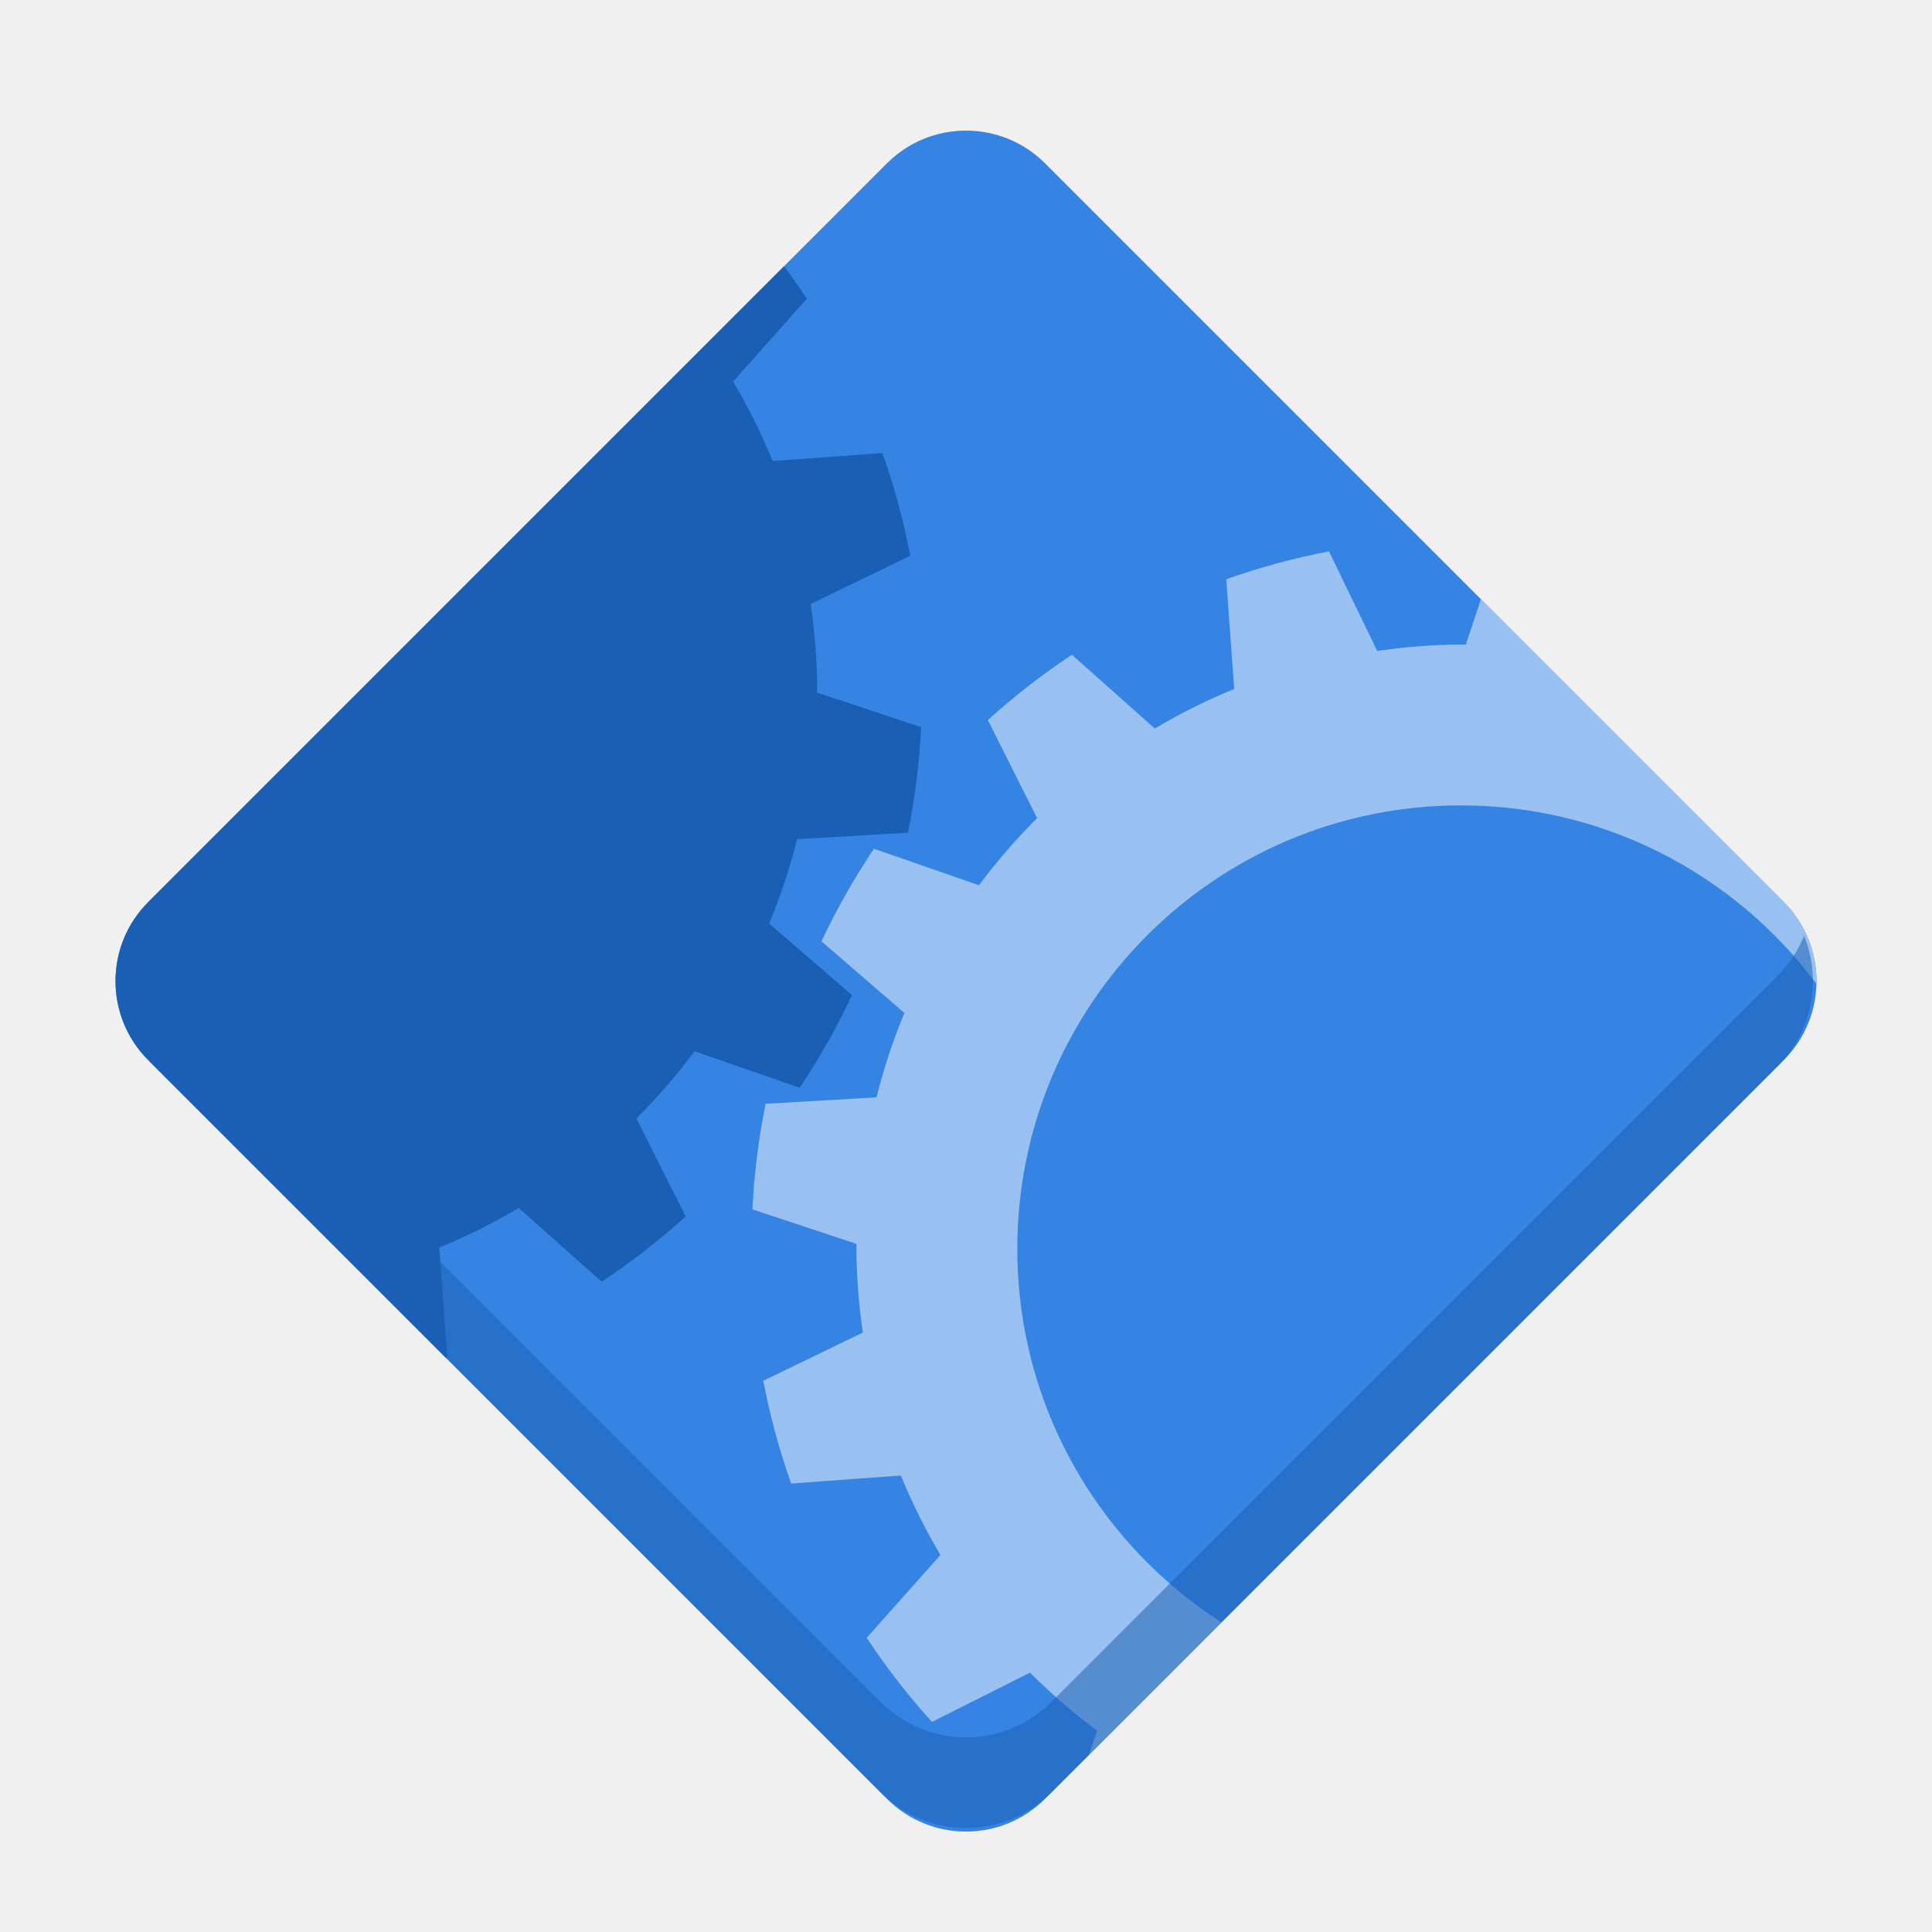
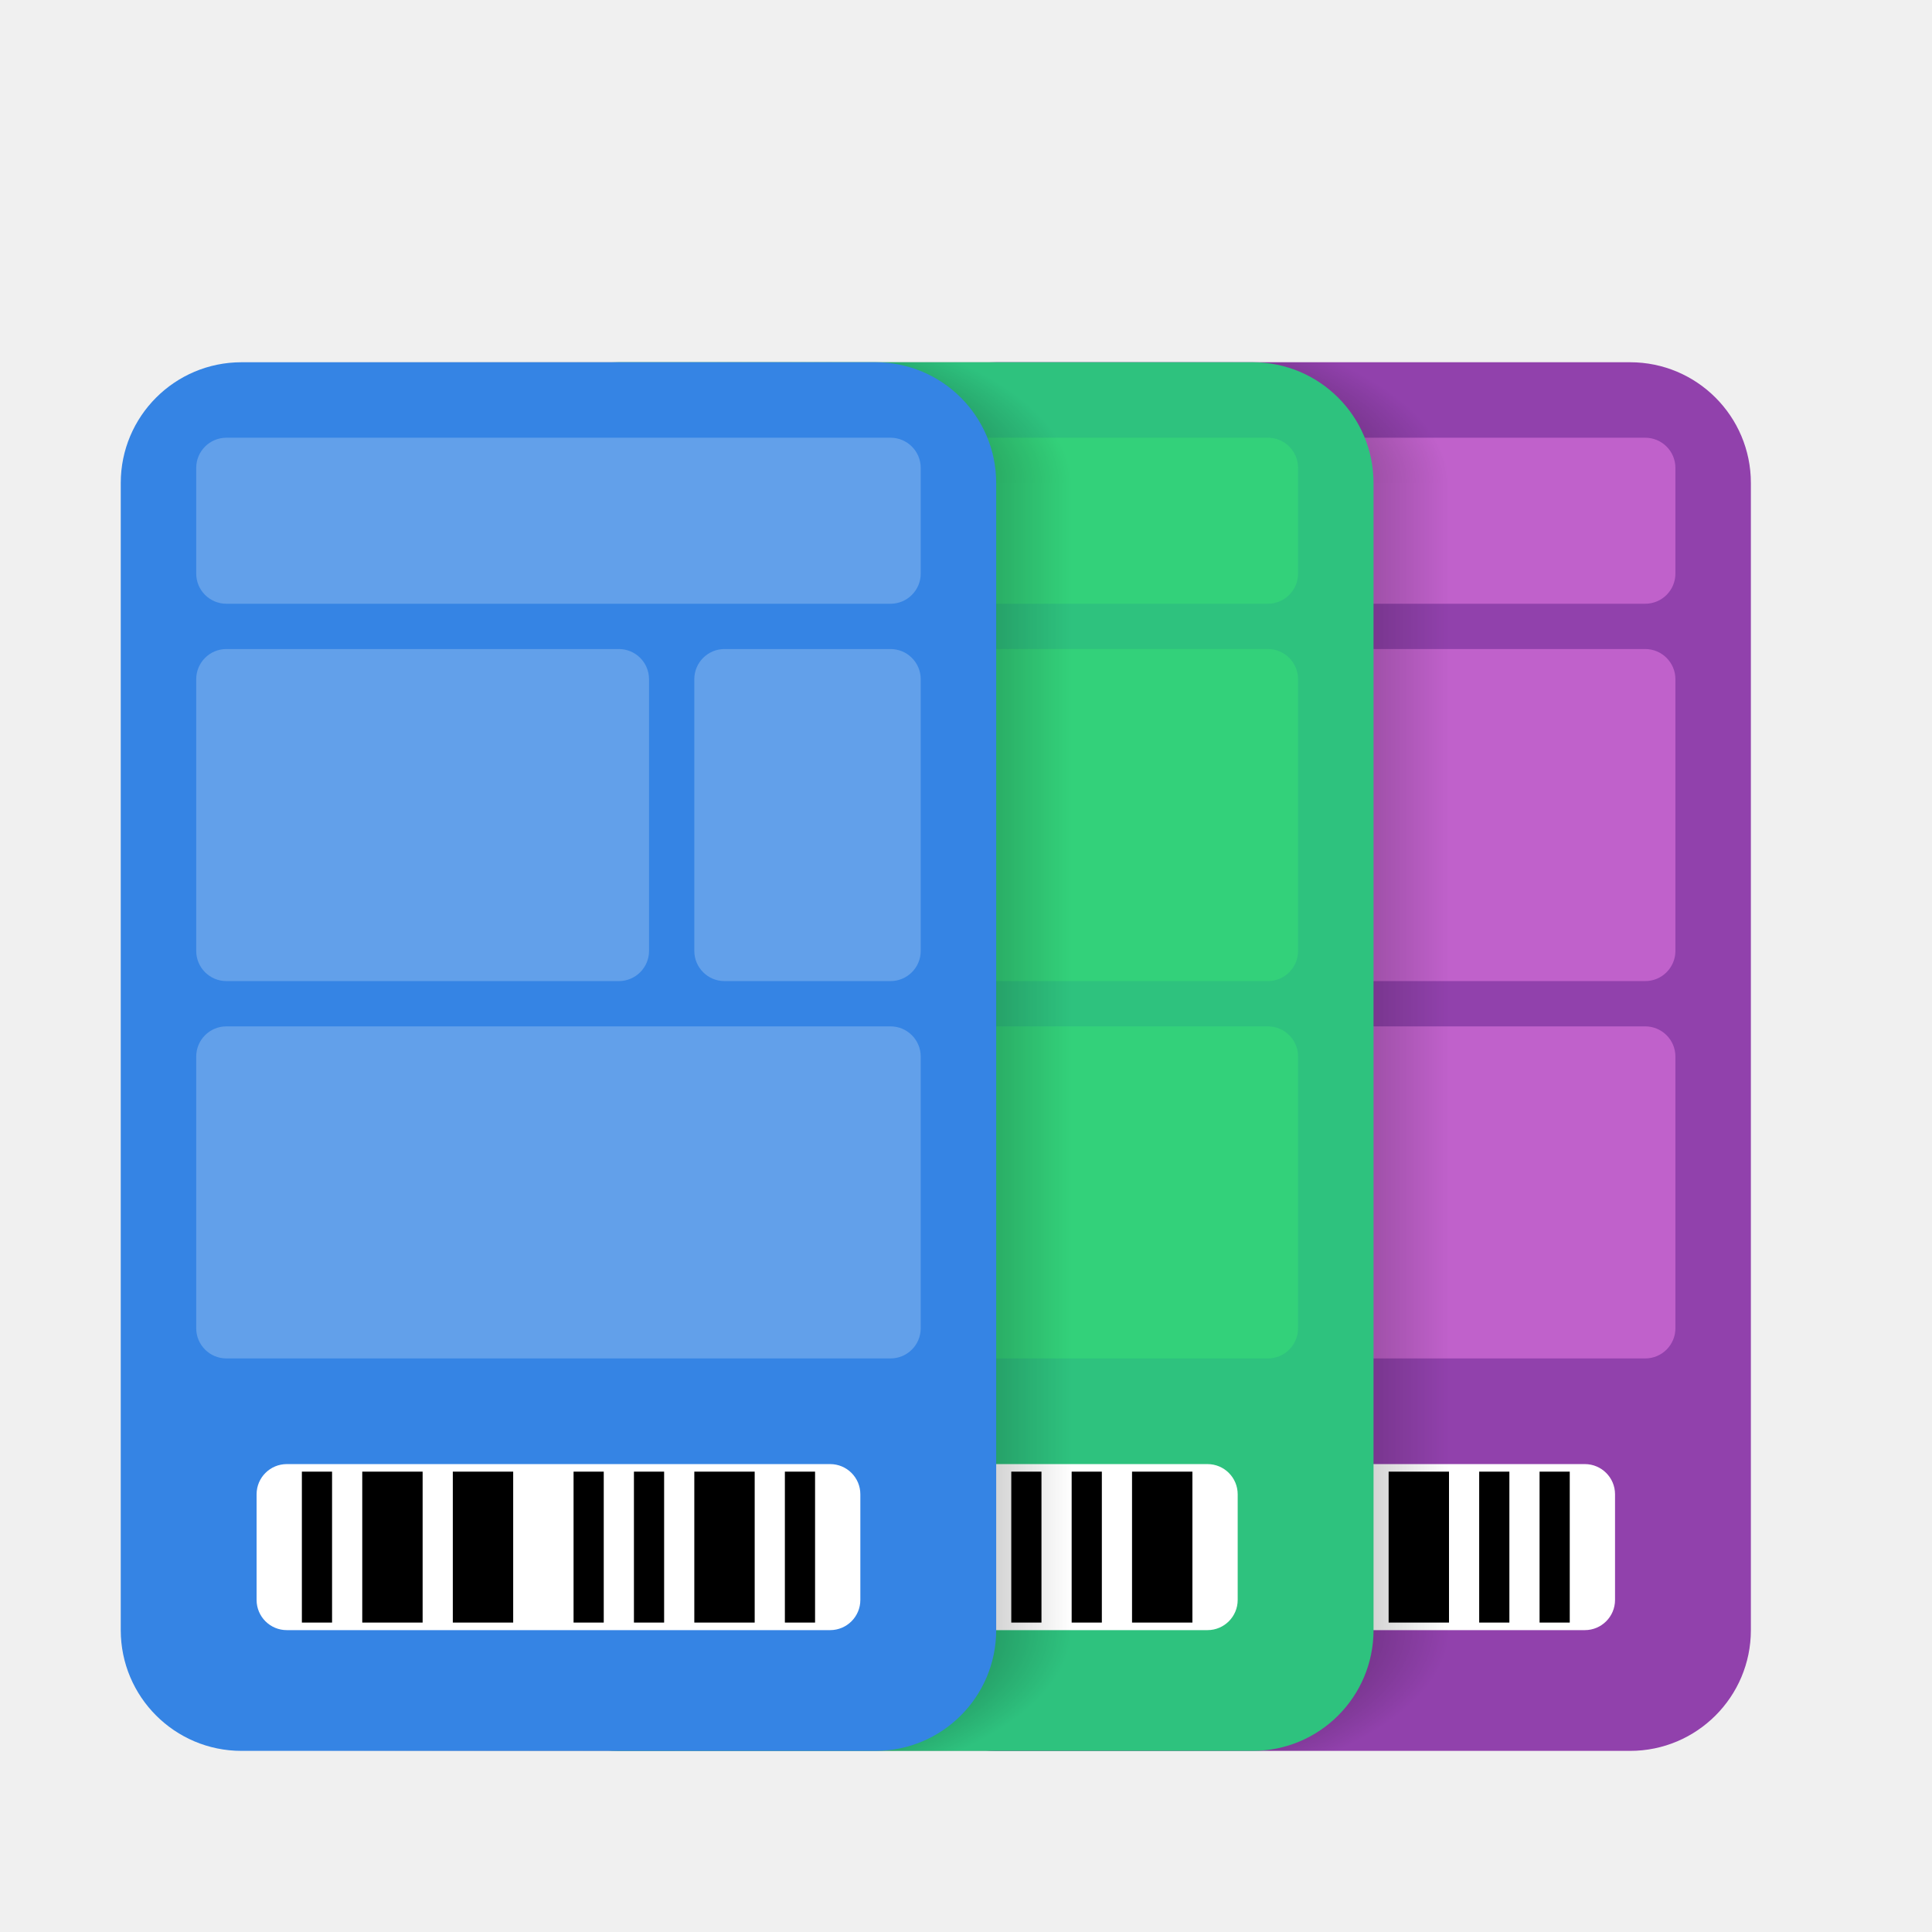
- <svg xmlns="http://www.w3.org/2000/svg" width="33.75mm" height="33.75mm" viewBox="0 0 33.75 33.75" version="1.1" id="svg974">
-   <defs id="defs968">
-     <clipPath clipPathUnits="userSpaceOnUse" id="clipPath18689">
-       <rect clip-path="none" transform="rotate(45)" ry="32" rx="32" y="123.999" x="486.037" height="362.943" width="362.943" id="rect18691" style="display:inline;opacity:1;vector-effect:none;fill:#4a86cf;fill-opacity:1;stroke:none;stroke-width:26.067;stroke-linecap:butt;stroke-linejoin:miter;stroke-miterlimit:4;stroke-dasharray:none;stroke-dashoffset:0;stroke-opacity:1;marker:none;marker-start:none;marker-mid:none;marker-end:none;paint-order:normal;enable-background:new" />
+ <svg xmlns="http://www.w3.org/2000/svg" xmlns:xlink="http://www.w3.org/1999/xlink" width="128" height="128" id="svg11300" version="1.0" style="display:inline;enable-background:new" viewBox="0 0 128 128">
+   <defs id="defs3">
+     <linearGradient id="linearGradient7555">
+       <stop style="stop-color:#000000;stop-opacity:1;" offset="0" id="stop7551" />
+       <stop style="stop-color:#000000;stop-opacity:0;" offset="1" id="stop7553" />
+     </linearGradient>
+     <linearGradient y2="236" x2="96" y1="236" x1="32" gradientTransform="translate(604.8168,170.5864)" gradientUnits="userSpaceOnUse" id="linearGradient1099" xlink:href="#linearGradient1036" />
+     <linearGradient id="linearGradient1036">
+       <stop id="stop1032" offset="0" style="stop-color:#d5d3cf;stop-opacity:1;" />
+       <stop id="stop1034" offset="1" style="stop-color:#f6f5f4;stop-opacity:1" />
+     </linearGradient>
+     <radialGradient r="32" fy="-76" fx="-244" cy="-76" cx="-244" gradientTransform="matrix(0.8833333,0,0,0.8833333,-460.3502,463.1197)" gradientUnits="userSpaceOnUse" id="radialGradient1103" xlink:href="#linearGradient1069" />
+     <linearGradient id="linearGradient1069">
+       <stop id="stop1065" offset="0" style="stop-color:#d5d3cf;stop-opacity:1" />
+       <stop id="stop1067-1" offset="1" style="stop-color:#949390;stop-opacity:1" />
+     </linearGradient>
+     <linearGradient gradientUnits="userSpaceOnUse" y2="232" x2="64" y1="262.5" x1="64" id="linearGradient1027" xlink:href="#linearGradient1025" gradientTransform="translate(-470.5864,432.8168)" />
+     <linearGradient id="linearGradient1025">
+       <stop id="stop1021" offset="0" style="stop-color:#9a9996;stop-opacity:1" />
+       <stop id="stop1023" offset="1" style="stop-color:#77767b;stop-opacity:1" />
+     </linearGradient>
+     <clipPath clipPathUnits="userSpaceOnUse" id="clipPath1609-7">
+       <path id="path1611-5" d="m 252,116 28,-28 v -8 h -36 v 36 z" style="fill:#e74747;stroke:none;stroke-width:0.25px;stroke-linecap:butt;stroke-linejoin:miter;stroke-opacity:1" />
    </clipPath>
-     <clipPath clipPathUnits="userSpaceOnUse" id="clipPath18689-3">
-       <rect clip-path="none" transform="rotate(45)" ry="32" rx="32" y="123.999" x="486.037" height="362.943" width="362.943" id="rect18691-6" style="display:inline;opacity:1;vector-effect:none;fill:#4a86cf;fill-opacity:1;stroke:none;stroke-width:26.067;stroke-linecap:butt;stroke-linejoin:miter;stroke-miterlimit:4;stroke-dasharray:none;stroke-dashoffset:0;stroke-opacity:1;marker:none;marker-start:none;marker-mid:none;marker-end:none;paint-order:normal;enable-background:new" />
-     </clipPath>
+     <linearGradient xlink:href="#linearGradient7555" id="linearGradient7557" x1="38" y1="242" x2="68" y2="242" gradientUnits="userSpaceOnUse" gradientTransform="matrix(1,0,0,0.826087,3.999999,42.08695)" />
+     <radialGradient xlink:href="#linearGradient7555" id="radialGradient8401" cx="43" cy="229" fx="43" fy="229" r="29" gradientTransform="matrix(1,0,0,0.4137935,0,109.2413)" gradientUnits="userSpaceOnUse" />
+     <radialGradient xlink:href="#linearGradient7555" id="radialGradient8781" gradientUnits="userSpaceOnUse" gradientTransform="matrix(-1,0,0,-0.4137924,86,366.7584)" cx="43" cy="209.667" fx="43" fy="209.667" r="29" />
+     <radialGradient xlink:href="#linearGradient7555" id="radialGradient9242" gradientUnits="userSpaceOnUse" gradientTransform="matrix(-1,0,0,-0.4137924,86,366.7584)" cx="43" cy="209.667" fx="43" fy="209.667" r="29" />
+     <linearGradient xlink:href="#linearGradient7555" id="linearGradient9244" gradientUnits="userSpaceOnUse" gradientTransform="matrix(1,0,0,0.826087,3.999999,42.08695)" x1="38" y1="242" x2="68" y2="242" />
+     <radialGradient xlink:href="#linearGradient7555" id="radialGradient9246" gradientUnits="userSpaceOnUse" gradientTransform="matrix(1,0,0,0.4137935,0,109.2413)" cx="43" cy="229" fx="43" fy="229" r="29" />
  </defs>
-   <g id="layer1" transform="translate(-61.81982,-103.944)">
-     <g transform="matrix(0.2636723,0,0,0.2636723,61.81982,-529.397)" style="display:inline;stroke-width:0.25;enable-background:new" id="g1836">
-       <g transform="matrix(0.25,0,0,0.25,0,2295)" id="g18818" style="stroke-width:0.25">
-         <g style="stroke-width:0.27" transform="matrix(0.9260519,0,0,0.9260519,18.93073,50.87633)" id="g18590">
-           <g style="stroke-width:0.27" id="g18681" clip-path="url(#clipPath18689-3)">
-             <rect style="opacity:1;vector-effect:none;fill:#3584e4;fill-opacity:1;stroke:none;stroke-width:8.221;stroke-linecap:butt;stroke-linejoin:miter;stroke-miterlimit:4;stroke-dasharray:none;stroke-dashoffset:0;stroke-opacity:1;marker:none;marker-start:none;marker-mid:none;marker-end:none;paint-order:normal" id="rect18571" width="424" height="424" x="458.337" y="90.642" rx="10.092" ry="10.092" transform="matrix(0.6052817,0.6052817,-0.6052817,0.6052817,33.44063,99.07363)" clip-path="none" />
-             <circle style="opacity:1;vector-effect:none;fill:#f66151;fill-opacity:1;stroke:none;stroke-width:7.037;stroke-linecap:butt;stroke-linejoin:miter;stroke-miterlimit:4;stroke-dasharray:none;stroke-dashoffset:0;stroke-opacity:1;marker:none;marker-start:none;marker-mid:none;marker-end:none;paint-order:normal" id="path18706" cx="0" cy="0" r="0" transform="translate(0,-212)" />
-             <circle style="opacity:1;vector-effect:none;fill:#f66151;fill-opacity:1;stroke:none;stroke-width:7.037;stroke-linecap:butt;stroke-linejoin:miter;stroke-miterlimit:4;stroke-dasharray:none;stroke-dashoffset:0;stroke-opacity:1;marker:none;marker-start:none;marker-mid:none;marker-end:none;paint-order:normal" id="path18708" cx="0" cy="0" r="0" transform="translate(0,-212)" />
-             <path style="display:inline;opacity:1;vector-effect:none;fill:#98c1f1;fill-opacity:1;stroke:none;stroke-width:7.037;stroke-linecap:butt;stroke-linejoin:miter;stroke-miterlimit:4;stroke-dasharray:none;stroke-dashoffset:0;stroke-opacity:1;marker:none;marker-start:none;marker-mid:none;marker-end:none;paint-order:normal;enable-background:new" d="m 408.92,561.918 -9.886,29.829 a 172.971,172.971 0 0 0 -1.427,-0.071 172.971,172.971 0 0 0 -23.929,1.852 l -13.801,-28.501 a 203.293,203.293 0 0 0 -29.401,7.972 l 2.286,31.405 a 172.971,172.971 0 0 0 -22.732,11.319 l -23.718,-21.103 a 203.293,203.293 0 0 0 -24.059,18.674 l 14.099,28.073 a 172.971,172.971 0 0 0 -16.636,19.211 l -30.058,-10.448 a 203.293,203.293 0 0 0 -15.017,26.488 l 23.73,20.507 a 172.971,172.971 0 0 0 -7.985,24.143 l -31.73,1.849 a 203.293,203.293 0 0 0 -3.778,30.217 l 29.829,9.886 a 172.971,172.971 0 0 0 -0.071,1.427 172.971,172.971 0 0 0 1.852,23.929 l -28.501,13.801 a 203.293,203.293 0 0 0 7.972,29.401 l 31.405,-2.286 a 172.971,172.971 0 0 0 11.319,22.732 l -21.103,23.718 a 203.293,203.293 0 0 0 18.674,24.059 l 28.073,-14.099 a 172.971,172.971 0 0 0 19.211,16.636 l -10.448,30.058 a 203.293,203.293 0 0 0 26.488,15.017 l 20.507,-23.73 a 172.971,172.971 0 0 0 24.143,7.985 l 1.849,31.73 a 203.293,203.293 0 0 0 30.217,3.778 l 9.886,-29.829 a 172.971,172.971 0 0 0 1.427,0.071 172.971,172.971 0 0 0 23.929,-1.852 l 13.801,28.501 a 203.293,203.293 0 0 0 29.401,-7.972 l -2.286,-31.405 a 172.971,172.971 0 0 0 22.732,-11.319 l 23.718,21.103 A 203.293,203.293 0 0 0 532.96,916 l -14.099,-28.073 a 172.971,172.971 0 0 0 16.636,-19.211 l 30.058,10.448 a 203.293,203.293 0 0 0 15.017,-26.488 l -23.73,-20.507 a 172.971,172.971 0 0 0 7.985,-24.143 l 31.73,-1.849 a 203.293,203.293 0 0 0 3.778,-30.217 l -29.829,-9.886 a 172.971,172.971 0 0 0 0.071,-1.427 172.971,172.971 0 0 0 -1.852,-23.929 l 28.501,-13.801 a 203.293,203.293 0 0 0 -7.972,-29.401 l -31.405,2.286 a 172.971,172.971 0 0 0 -11.319,-22.732 l 21.103,-23.718 a 203.293,203.293 0 0 0 -18.674,-24.059 l -28.073,14.099 a 172.971,172.971 0 0 0 -19.211,-16.636 l 10.448,-30.058 A 203.293,203.293 0 0 0 485.636,581.681 l -20.507,23.73 a 172.971,172.971 0 0 0 -24.143,-7.985 l -1.849,-31.73 a 203.293,203.293 0 0 0 -30.217,-3.778 z M 397.607,637.722 A 126.926,126.926 0 0 1 524.532,764.647 126.926,126.926 0 0 1 397.607,891.572 126.926,126.926 0 0 1 270.682,764.647 126.926,126.926 0 0 1 397.607,637.722 Z" id="path18717-4" />
-             <path id="path18758" d="m 51.748,401.284 -9.886,29.829 c -0.476,-0.026 -0.951,-0.05 -1.427,-0.071 -8.01,0.062 -16.005,0.681 -23.929,1.852 L 2.706,404.392 c -9.986,1.918 -19.814,4.583 -29.401,7.972 l 2.286,31.405 c -7.844,3.211 -15.442,6.994 -22.732,11.319 l -23.718,-21.103 c -8.475,5.614 -16.518,11.857 -24.059,18.674 l 14.099,28.073 c -6.009,5.987 -11.569,12.408 -16.636,19.211 l -30.058,-10.448 c -5.661,8.442 -10.68,17.296 -15.017,26.488 l 23.73,20.507 c -3.25,7.841 -5.919,15.91 -7.985,24.143 l -31.73,1.849 c -2.013,9.964 -3.276,20.064 -3.778,30.217 l 29.829,9.886 c -0.026,0.476 -0.05,0.951 -0.071,1.427 0.062,8.01 0.681,16.005 1.852,23.929 l -28.501,13.801 c 1.918,9.986 4.583,19.814 7.972,29.401 l 31.405,-2.286 c 3.211,7.844 6.994,15.442 11.319,22.732 l -21.103,23.718 c 5.614,8.475 11.857,16.518 18.674,24.059 l 28.073,-14.099 c 5.987,6.009 12.408,11.569 19.211,16.636 l -10.448,30.058 c 8.442,5.661 17.296,10.68 26.488,15.017 l 20.507,-23.73 c 7.841,3.25 15.91,5.919 24.143,7.985 l 1.849,31.73 c 9.964,2.013 20.064,3.276 30.217,3.778 l 9.886,-29.829 c 0.476,0.026 0.951,0.05 1.427,0.071 8.01,-0.062 16.005,-0.681 23.929,-1.852 l 13.801,28.501 c 9.986,-1.918 19.814,-4.583 29.401,-7.972 l -2.286,-31.405 c 7.844,-3.211 15.442,-6.994 22.732,-11.319 l 23.718,21.103 c 8.475,-5.614 16.518,-11.857 24.059,-18.674 l -14.099,-28.073 c 6.009,-5.987 11.569,-12.408 16.636,-19.211 l 30.058,10.448 c 5.661,-8.442 10.68,-17.296 15.017,-26.488 l -23.73,-20.507 c 3.25,-7.841 5.919,-15.91 7.985,-24.143 l 31.73,-1.849 c 2.013,-9.964 3.276,-20.064 3.778,-30.217 l -29.829,-9.886 c 0.026,-0.476 0.05,-0.951 0.071,-1.427 -0.062,-8.01 -0.681,-16.005 -1.852,-23.929 l 28.501,-13.801 c -1.918,-9.986 -4.583,-19.814 -7.972,-29.401 l -31.405,2.286 c -3.211,-7.844 -6.994,-15.442 -11.319,-22.732 l 21.103,-23.718 c -5.614,-8.475 -11.857,-16.518 -18.674,-24.059 l -28.073,14.099 c -5.987,-6.009 -12.408,-11.569 -19.211,-16.636 l 10.448,-30.058 c -8.442,-5.661 -17.296,-10.68 -26.488,-15.017 l -20.507,23.73 c -7.841,-3.25 -15.91,-5.919 -24.143,-7.985 l -1.849,-31.73 c -9.964,-2.013 -20.064,-3.276 -30.217,-3.778 z" style="display:inline;opacity:1;vector-effect:none;fill:#1a5fb4;fill-opacity:1;stroke:none;stroke-width:7.037;stroke-linecap:butt;stroke-linejoin:miter;stroke-miterlimit:4;stroke-dasharray:none;stroke-dashoffset:0;stroke-opacity:1;marker:none;marker-start:none;marker-mid:none;marker-end:none;paint-order:normal;enable-background:new" />
-           </g>
-         </g>
-         <path style="display:inline;opacity:0.534;vector-effect:none;fill:#1a5fb4;fill-opacity:1;stroke:none;stroke-width:1.629;stroke-linecap:butt;stroke-linejoin:miter;stroke-miterlimit:4;stroke-dasharray:none;stroke-dashoffset:0;stroke-opacity:1;marker:none;marker-start:none;marker-mid:none;marker-end:none;paint-order:normal;enable-background:new" clip-path="none" d="m 8.477,2676 c -1.171,2.887 -0.583,6.308 1.766,8.656 l 48.102,48.102 c 3.134,3.134 8.179,3.134 11.312,0 l 48.102,-48.102 c 2.348,-2.348 2.937,-5.77 1.766,-8.656 -0.392,0.966 -0.98,1.871 -1.766,2.656 l -48.102,48.102 c -3.134,3.134 -8.179,3.134 -11.312,0 L 10.242,2678.656 C 9.457,2677.871 8.868,2676.965 8.477,2676 Z" transform="matrix(4,0,0,4,0,-10028)" id="rect18571-6" />
+   <g id="layer1" style="display:inline" transform="translate(0,-172)">
+     <g id="g6436">
+       <rect style="display:inline;fill:#000000;fill-opacity:1;fill-rule:nonzero;stroke:none;stroke-width:0;stroke-linecap:round;stroke-linejoin:round;stroke-miterlimit:18.2;stroke-dasharray:none;stroke-dashoffset:0;stroke-opacity:1;paint-order:markers fill stroke;enable-background:new" id="rect4981" width="2" height="10" x="95" y="269.5" />
+       <rect style="display:inline;fill:#000000;fill-opacity:1;fill-rule:nonzero;stroke:none;stroke-width:0;stroke-linecap:round;stroke-linejoin:round;stroke-miterlimit:18.2;stroke-dasharray:none;stroke-dashoffset:0;stroke-opacity:1;paint-order:markers fill stroke;enable-background:new" id="rect4983" width="4" height="10" x="99" y="269.5" />
+       <rect style="display:inline;fill:#000000;fill-opacity:1;fill-rule:nonzero;stroke:none;stroke-width:0;stroke-linecap:round;stroke-linejoin:round;stroke-miterlimit:18.2;stroke-dasharray:none;stroke-dashoffset:0;stroke-opacity:1;paint-order:markers fill stroke;enable-background:new" id="rect4985" width="4" height="10" x="105" y="269.5" />
+       <rect style="display:inline;fill:#000000;fill-opacity:1;fill-rule:nonzero;stroke:none;stroke-width:0;stroke-linecap:round;stroke-linejoin:round;stroke-miterlimit:18.2;stroke-dasharray:none;stroke-dashoffset:0;stroke-opacity:1;paint-order:markers fill stroke;enable-background:new" id="rect4987" width="2" height="10" x="113" y="269.5" />
+       <path style="opacity:1;fill:#9141ac;fill-opacity:1;fill-rule:nonzero;stroke:none;stroke-width:0;stroke-linecap:round;stroke-linejoin:round;stroke-miterlimit:18.2;stroke-dasharray:none;stroke-dashoffset:0;stroke-opacity:1;paint-order:markers fill stroke" id="path4989" width="58" height="92" x="58" y="196" d="m 66,196 h 42 a 8,8 45 0 1 8,8 v 76 a 8,8 135 0 1 -8,8 H 66 a 8,8 45 0 1 -8,-8 V 204 a 8,8 135 0 1 8,-8 z" />
+       <path style="opacity:1;fill:#ffffff;fill-opacity:1;fill-rule:nonzero;stroke:none;stroke-width:0;stroke-linecap:round;stroke-linejoin:round;stroke-miterlimit:18.2;stroke-dasharray:none;stroke-dashoffset:0;stroke-opacity:1;paint-order:markers fill stroke" id="path4995" width="40" height="11" x="67" y="269" d="m 69,269 h 36 a 2,2 45 0 1 2,2 l 0,7 a 2,2 135 0 1 -2,2 H 69 a 2,2 45 0 1 -2,-2 v -7 a 2,2 135 0 1 2,-2 z" />
+       <rect style="display:inline;fill:#000000;fill-opacity:1;fill-rule:nonzero;stroke:none;stroke-width:0;stroke-linecap:round;stroke-linejoin:round;stroke-miterlimit:18.2;stroke-dasharray:none;stroke-dashoffset:0;stroke-opacity:1;paint-order:markers fill stroke;enable-background:new" id="rect5001" width="2" height="10" x="70" y="269.5" />
+       <rect style="display:inline;fill:#000000;fill-opacity:1;fill-rule:nonzero;stroke:none;stroke-width:0;stroke-linecap:round;stroke-linejoin:round;stroke-miterlimit:18.2;stroke-dasharray:none;stroke-dashoffset:0;stroke-opacity:1;paint-order:markers fill stroke;enable-background:new" id="rect5003" width="4" height="10" x="74" y="269.5" />
+       <rect style="display:inline;fill:#000000;fill-opacity:1;fill-rule:nonzero;stroke:none;stroke-width:0;stroke-linecap:round;stroke-linejoin:round;stroke-miterlimit:18.2;stroke-dasharray:none;stroke-dashoffset:0;stroke-opacity:1;paint-order:markers fill stroke;enable-background:new" id="rect5005" width="4" height="10" x="80" y="269.5" />
+       <rect style="display:inline;fill:#000000;fill-opacity:1;fill-rule:nonzero;stroke:none;stroke-width:0;stroke-linecap:round;stroke-linejoin:round;stroke-miterlimit:18.2;stroke-dasharray:none;stroke-dashoffset:0;stroke-opacity:1;paint-order:markers fill stroke;enable-background:new" id="rect5007" width="2" height="10" x="88" y="269.5" />
+       <rect style="display:inline;fill:#000000;fill-opacity:1;fill-rule:nonzero;stroke:none;stroke-width:0;stroke-linecap:round;stroke-linejoin:round;stroke-miterlimit:18.2;stroke-dasharray:none;stroke-dashoffset:0;stroke-opacity:1;paint-order:markers fill stroke;enable-background:new" id="rect5009" width="2" height="10" x="98" y="269.5" />
+       <rect style="display:inline;fill:#000000;fill-opacity:1;fill-rule:nonzero;stroke:none;stroke-width:0;stroke-linecap:round;stroke-linejoin:round;stroke-miterlimit:18.2;stroke-dasharray:none;stroke-dashoffset:0;stroke-opacity:1;paint-order:markers fill stroke;enable-background:new" id="rect5011" width="2" height="10" x="102" y="269.5" />
+       <rect style="display:inline;fill:#000000;fill-opacity:1;fill-rule:nonzero;stroke:none;stroke-width:0;stroke-linecap:round;stroke-linejoin:round;stroke-miterlimit:18.2;stroke-dasharray:none;stroke-dashoffset:0;stroke-opacity:1;paint-order:markers fill stroke;enable-background:new" id="rect5013" width="4" height="10" x="92" y="269.5" />
+       <path style="opacity:1;fill:#c061cb;fill-opacity:1;fill-rule:nonzero;stroke:none;stroke-width:0;stroke-linecap:round;stroke-linejoin:round;stroke-miterlimit:18.2;stroke-dasharray:none;stroke-dashoffset:0;stroke-opacity:1;paint-order:markers fill stroke" id="path5015" width="48" height="11" x="63" y="201" d="m 65,201 h 44 a 2,2 45 0 1 2,2 v 7 a 2,2 135 0 1 -2,2 l -44,0 a 2,2 45 0 1 -2,-2 l 0,-7 a 2,2 135 0 1 2,-2 z" />
+       <path style="opacity:1;fill:#c061cb;fill-opacity:1;fill-rule:nonzero;stroke:none;stroke-width:0;stroke-linecap:round;stroke-linejoin:round;stroke-miterlimit:18.2;stroke-dasharray:none;stroke-dashoffset:0;stroke-opacity:1;paint-order:markers fill stroke" id="path5027" width="31.369" height="22" x="79.631" y="215" d="M 81.631,215 H 109 a 2,2 45 0 1 2,2 v 18 a 2,2 135 0 1 -2,2 H 81.631 a 2,2 45 0 1 -2,-2 l 0,-18 a 2,2 135 0 1 2,-2 z" />
+       <path style="opacity:1;fill:#c061cb;fill-opacity:1;fill-rule:nonzero;stroke:none;stroke-width:0;stroke-linecap:round;stroke-linejoin:round;stroke-miterlimit:18.2;stroke-dasharray:none;stroke-dashoffset:0;stroke-opacity:1;paint-order:markers fill stroke" id="path5033" width="48" height="22" x="63" y="240" d="m 65,240 h 44 a 2,2 45 0 1 2,2 v 18 a 2,2 135 0 1 -2,2 H 65 a 2,2 45 0 1 -2,-2 v -18 a 2,2 135 0 1 2,-2 z" />
+     </g>
+     <g id="g9160" transform="translate(24)">
+       <path style="display:inline;opacity:1;fill:url(#radialGradient9242);fill-opacity:1;fill-rule:nonzero;stroke:#000000;stroke-width:0;stroke-linecap:round;stroke-linejoin:round;stroke-miterlimit:18.2;stroke-dasharray:none;stroke-dashoffset:0;stroke-opacity:1;paint-order:markers fill stroke" id="path9154" width="58" height="8" x="14" y="280" d="m 14,280 h 58 v 8 h -58 z" />
+       <path style="display:inline;opacity:1;fill:url(#linearGradient9244);fill-opacity:1;fill-rule:nonzero;stroke:#000000;stroke-width:0;stroke-linecap:round;stroke-linejoin:round;stroke-miterlimit:18.2;stroke-dasharray:none;stroke-dashoffset:0;stroke-opacity:1;paint-order:markers fill stroke" id="path9156" width="58" height="76" x="14" y="204" d="m 14,204 h 58 v 76 h -58 z" />
+       <path style="display:inline;opacity:1;fill:url(#radialGradient9246);fill-opacity:1;fill-rule:nonzero;stroke:#000000;stroke-width:0;stroke-linecap:round;stroke-linejoin:round;stroke-miterlimit:18.2;stroke-dasharray:none;stroke-dashoffset:0;stroke-opacity:1;paint-order:markers fill stroke" id="path9158" width="58" height="8" x="14" y="196" d="m 14,196 h 58 v 8 h -58 z" />
+     </g>
+     <g id="g6418">
+       <path style="opacity:1;fill:#2ec27e;fill-opacity:1;fill-rule:nonzero;stroke:none;stroke-width:0;stroke-linecap:round;stroke-linejoin:round;stroke-miterlimit:18.2;stroke-dasharray:none;stroke-dashoffset:0;stroke-opacity:1;paint-order:markers fill stroke" id="path4743" width="58" height="92" x="33" y="196" d="m 41,196 h 42 a 8,8 45 0 1 8,8 v 76 a 8,8 135 0 1 -8,8 H 41 a 8,8 45 0 1 -8,-8 V 204 a 8,8 135 0 1 8,-8 z" />
+       <g id="g6656">
+         <path style="opacity:1;fill:#ffffff;fill-opacity:1;fill-rule:nonzero;stroke:none;stroke-width:0;stroke-linecap:round;stroke-linejoin:round;stroke-miterlimit:18.2;stroke-dasharray:none;stroke-dashoffset:0;stroke-opacity:1;paint-order:markers fill stroke" id="path4749" width="40" height="11" x="42" y="269" d="m 44,269 h 36 a 2,2 45 0 1 2,2 l 0,7 a 2,2 135 0 1 -2,2 H 44 a 2,2 45 0 1 -2,-2 v -7 a 2,2 135 0 1 2,-2 z" />
+         <rect style="display:inline;fill:#000000;fill-opacity:1;fill-rule:nonzero;stroke:none;stroke-width:0;stroke-linecap:round;stroke-linejoin:round;stroke-miterlimit:18.2;stroke-dasharray:none;stroke-dashoffset:0;stroke-opacity:1;paint-order:markers fill stroke;enable-background:new" id="rect4755" width="2" height="10" x="45" y="269.5" />
+         <rect style="display:inline;fill:#000000;fill-opacity:1;fill-rule:nonzero;stroke:none;stroke-width:0;stroke-linecap:round;stroke-linejoin:round;stroke-miterlimit:18.2;stroke-dasharray:none;stroke-dashoffset:0;stroke-opacity:1;paint-order:markers fill stroke;enable-background:new" id="rect4757" width="4" height="10" x="49" y="269.5" />
+         <rect style="display:inline;fill:#000000;fill-opacity:1;fill-rule:nonzero;stroke:none;stroke-width:0;stroke-linecap:round;stroke-linejoin:round;stroke-miterlimit:18.2;stroke-dasharray:none;stroke-dashoffset:0;stroke-opacity:1;paint-order:markers fill stroke;enable-background:new" id="rect4759" width="4" height="10" x="55" y="269.5" />
+         <rect style="display:inline;fill:#000000;fill-opacity:1;fill-rule:nonzero;stroke:none;stroke-width:0;stroke-linecap:round;stroke-linejoin:round;stroke-miterlimit:18.2;stroke-dasharray:none;stroke-dashoffset:0;stroke-opacity:1;paint-order:markers fill stroke;enable-background:new" id="rect4761" width="2" height="10" x="63" y="269.5" />
+         <rect style="display:inline;fill:#000000;fill-opacity:1;fill-rule:nonzero;stroke:none;stroke-width:0;stroke-linecap:round;stroke-linejoin:round;stroke-miterlimit:18.2;stroke-dasharray:none;stroke-dashoffset:0;stroke-opacity:1;paint-order:markers fill stroke;enable-background:new" id="rect4763" width="2" height="10" x="67" y="269.5" />
+         <rect style="display:inline;fill:#000000;fill-opacity:1;fill-rule:nonzero;stroke:none;stroke-width:0;stroke-linecap:round;stroke-linejoin:round;stroke-miterlimit:18.2;stroke-dasharray:none;stroke-dashoffset:0;stroke-opacity:1;paint-order:markers fill stroke;enable-background:new" id="rect4765" width="2" height="10" x="71" y="269.5" />
+         <rect style="display:inline;fill:#000000;fill-opacity:1;fill-rule:nonzero;stroke:none;stroke-width:0;stroke-linecap:round;stroke-linejoin:round;stroke-miterlimit:18.2;stroke-dasharray:none;stroke-dashoffset:0;stroke-opacity:1;paint-order:markers fill stroke;enable-background:new" id="rect4767" width="4" height="10" x="75" y="269.5" />
      </g>
-       <rect y="2402" x="-1.5000001e-06" height="128" width="128" id="rect9125-7-2" style="display:inline;opacity:1;vector-effect:none;fill:none;fill-opacity:1;stroke:none;stroke-width:1.25;stroke-linecap:butt;stroke-linejoin:miter;stroke-miterlimit:4;stroke-dasharray:none;stroke-dashoffset:0;stroke-opacity:1;marker:none;marker-start:none;marker-mid:none;marker-end:none;paint-order:normal;enable-background:new" />
+       <path style="opacity:1;fill:#33d17a;fill-opacity:1;fill-rule:nonzero;stroke:none;stroke-width:0;stroke-linecap:round;stroke-linejoin:round;stroke-miterlimit:18.2;stroke-dasharray:none;stroke-dashoffset:0;stroke-opacity:1;paint-order:markers fill stroke" id="path4769" width="48" height="11" x="38" y="201" d="m 40,201 h 44 a 2,2 45 0 1 2,2 v 7 a 2,2 135 0 1 -2,2 l -44,0 a 2,2 45 0 1 -2,-2 v -7 a 2,2 135 0 1 2,-2 z" />
+       <path style="opacity:1;fill:#33d17a;fill-opacity:1;fill-rule:nonzero;stroke:none;stroke-width:0;stroke-linecap:round;stroke-linejoin:round;stroke-miterlimit:18.2;stroke-dasharray:none;stroke-dashoffset:0;stroke-opacity:1;paint-order:markers fill stroke" id="path4781" width="30.13" height="22" x="55.87" y="215" d="m 57.87,215 26.13,0 a 2,2 45 0 1 2,2 v 18 a 2,2 135 0 1 -2,2 l -26.13,0 a 2,2 45 0 1 -2,-2 v -18 a 2,2 135 0 1 2,-2 z" />
+       <path style="opacity:1;fill:#33d17a;fill-opacity:1;fill-rule:nonzero;stroke:none;stroke-width:0;stroke-linecap:round;stroke-linejoin:round;stroke-miterlimit:18.2;stroke-dasharray:none;stroke-dashoffset:0;stroke-opacity:1;paint-order:markers fill stroke" id="path4787" width="48" height="22" x="38" y="240" d="m 40,240 h 44 a 2,2 45 0 1 2,2 l 0,18 a 2,2 135 0 1 -2,2 H 40 a 2,2 45 0 1 -2,-2 v -18 a 2,2 135 0 1 2,-2 z" />
+     </g>
+     <g id="g9152" transform="translate(-1.000001)">
+       <path style="display:inline;opacity:1;fill:url(#radialGradient8781);fill-opacity:1;fill-rule:nonzero;stroke:#000000;stroke-width:0;stroke-linecap:round;stroke-linejoin:round;stroke-miterlimit:18.2;stroke-dasharray:none;stroke-dashoffset:0;stroke-opacity:1;paint-order:markers fill stroke" id="path8779" width="58" height="8" x="14" y="280" d="m 14,280 h 58 v 8 h -58 z" />
+       <path style="display:inline;opacity:1;fill:url(#linearGradient7557);fill-opacity:1;fill-rule:nonzero;stroke:#000000;stroke-width:0;stroke-linecap:round;stroke-linejoin:round;stroke-miterlimit:18.2;stroke-dasharray:none;stroke-dashoffset:0;stroke-opacity:1;paint-order:markers fill stroke" id="path7941" width="58" height="76" x="14" y="204" d="m 14,204 h 58 v 76 h -58 z" />
+       <path style="display:inline;opacity:1;fill:url(#radialGradient8401);fill-opacity:1;fill-rule:nonzero;stroke:#000000;stroke-width:0;stroke-linecap:round;stroke-linejoin:round;stroke-miterlimit:18.2;stroke-dasharray:none;stroke-dashoffset:0;stroke-opacity:1;paint-order:markers fill stroke" id="path8397" width="58" height="8" x="14" y="196" d="m 14,196 h 58 v 8 h -58 z" />
+     </g>
+     <g id="g6132">
+       <path style="opacity:1;fill:#3584e4;fill-opacity:1;fill-rule:nonzero;stroke:none;stroke-width:0;stroke-linecap:round;stroke-linejoin:round;stroke-miterlimit:18.2;stroke-dasharray:none;stroke-dashoffset:0;stroke-opacity:1;paint-order:markers fill stroke" id="rect84" width="58" height="92" x="8" y="196" d="m 16,196 h 42 a 8,8 45 0 1 8,8 v 76 a 8,8 135 0 1 -8,8 H 16 a 8,8 45 0 1 -8,-8 V 204 a 8,8 135 0 1 8,-8 z" />
+       <g id="g6115">
+         <path style="opacity:1;fill:#ffffff;fill-opacity:1;fill-rule:nonzero;stroke:none;stroke-width:0;stroke-linecap:round;stroke-linejoin:round;stroke-miterlimit:18.2;stroke-dasharray:none;stroke-dashoffset:0;stroke-opacity:1;paint-order:markers fill stroke" id="rect2892" width="40" height="11" x="17" y="269" d="m 19,269 h 36 a 2,2 45 0 1 2,2 v 7 a 2,2 135 0 1 -2,2 H 19 a 2,2 45 0 1 -2,-2 v -7 a 2,2 135 0 1 2,-2 z" />
+         <rect style="display:inline;fill:#000000;fill-opacity:1;fill-rule:nonzero;stroke:none;stroke-width:0;stroke-linecap:round;stroke-linejoin:round;stroke-miterlimit:18.2;stroke-dasharray:none;stroke-dashoffset:0;stroke-opacity:1;paint-order:markers fill stroke;enable-background:new" id="rect4525" width="4" height="10" x="46" y="269.5" />
+         <rect style="display:inline;fill:#000000;fill-opacity:1;fill-rule:nonzero;stroke:none;stroke-width:0;stroke-linecap:round;stroke-linejoin:round;stroke-miterlimit:18.2;stroke-dasharray:none;stroke-dashoffset:0;stroke-opacity:1;paint-order:markers fill stroke;enable-background:new" id="rect4523" width="2" height="10" x="52" y="269.5" />
+         <rect style="display:inline;fill:#000000;fill-opacity:1;fill-rule:nonzero;stroke:none;stroke-width:0;stroke-linecap:round;stroke-linejoin:round;stroke-miterlimit:18.2;stroke-dasharray:none;stroke-dashoffset:0;stroke-opacity:1;paint-order:markers fill stroke;enable-background:new" id="rect4521" width="2" height="10" x="42" y="269.5" />
+         <rect style="display:inline;fill:#000000;fill-opacity:1;fill-rule:nonzero;stroke:none;stroke-width:0;stroke-linecap:round;stroke-linejoin:round;stroke-miterlimit:18.2;stroke-dasharray:none;stroke-dashoffset:0;stroke-opacity:1;paint-order:markers fill stroke;enable-background:new" id="rect4519" width="2" height="10" x="38" y="269.5" />
+         <rect style="display:inline;fill:#000000;fill-opacity:1;fill-rule:nonzero;stroke:none;stroke-width:0;stroke-linecap:round;stroke-linejoin:round;stroke-miterlimit:18.2;stroke-dasharray:none;stroke-dashoffset:0;stroke-opacity:1;paint-order:markers fill stroke;enable-background:new" id="rect4517" width="4" height="10" x="30" y="269.5" />
+         <rect style="display:inline;fill:#000000;fill-opacity:1;fill-rule:nonzero;stroke:none;stroke-width:0;stroke-linecap:round;stroke-linejoin:round;stroke-miterlimit:18.2;stroke-dasharray:none;stroke-dashoffset:0;stroke-opacity:1;paint-order:markers fill stroke;enable-background:new" id="rect4515" width="4" height="10" x="24" y="269.5" />
+         <rect style="display:inline;fill:#000000;fill-opacity:1;fill-rule:nonzero;stroke:none;stroke-width:0;stroke-linecap:round;stroke-linejoin:round;stroke-miterlimit:18.2;stroke-dasharray:none;stroke-dashoffset:0;stroke-opacity:1;paint-order:markers fill stroke;enable-background:new" id="rect3611-5" width="2" height="10" x="20" y="269.5" />
+       </g>
+       <path style="opacity:1;fill:#62a0ea;fill-opacity:1;fill-rule:nonzero;stroke:none;stroke-width:0;stroke-linecap:round;stroke-linejoin:round;stroke-miterlimit:18.2;stroke-dasharray:none;stroke-dashoffset:0;stroke-opacity:1;paint-order:markers fill stroke" id="path4655" width="48" height="22" x="13" y="240" d="m 15,240 h 44 a 2,2 45 0 1 2,2 v 18 a 2,2 135 0 1 -2,2 H 15 a 2,2 45 0 1 -2,-2 v -18 a 2,2 135 0 1 2,-2 z" />
+       <path style="opacity:1;fill:#62a0ea;fill-opacity:1;fill-rule:nonzero;stroke:none;stroke-width:0;stroke-linecap:round;stroke-linejoin:round;stroke-miterlimit:18.2;stroke-dasharray:none;stroke-dashoffset:0;stroke-opacity:1;paint-order:markers fill stroke" id="path4649" width="15" height="22" x="46" y="215" d="m 48,215 h 11 a 2,2 45 0 1 2,2 v 18 a 2,2 135 0 1 -2,2 H 48 a 2,2 45 0 1 -2,-2 v -18 a 2,2 135 0 1 2,-2 z" />
+       <path style="opacity:1;fill:#62a0ea;fill-opacity:1;fill-rule:nonzero;stroke:none;stroke-width:0;stroke-linecap:round;stroke-linejoin:round;stroke-miterlimit:18.2;stroke-dasharray:none;stroke-dashoffset:0;stroke-opacity:1;paint-order:markers fill stroke" id="path4643" width="30" height="22" x="13" y="215" d="m 15,215 h 26 a 2,2 45 0 1 2,2 l 0,18 a 2,2 135 0 1 -2,2 l -26,0 a 2,2 45 0 1 -2,-2 v -18 a 2,2 135 0 1 2,-2 z" />
+       <path style="opacity:1;fill:#62a0ea;fill-opacity:1;fill-rule:nonzero;stroke:none;stroke-width:0;stroke-linecap:round;stroke-linejoin:round;stroke-miterlimit:18.2;stroke-dasharray:none;stroke-dashoffset:0;stroke-opacity:1;paint-order:markers fill stroke" id="path4601" width="48" height="11" x="13" y="201" d="m 15,201 h 44 a 2,2 45 0 1 2,2 v 7 a 2,2 135 0 1 -2,2 l -44,0 a 2,2 45 0 1 -2,-2 l 0,-7 a 2,2 135 0 1 2,-2 z" />
    </g>
  </g>
</svg>
